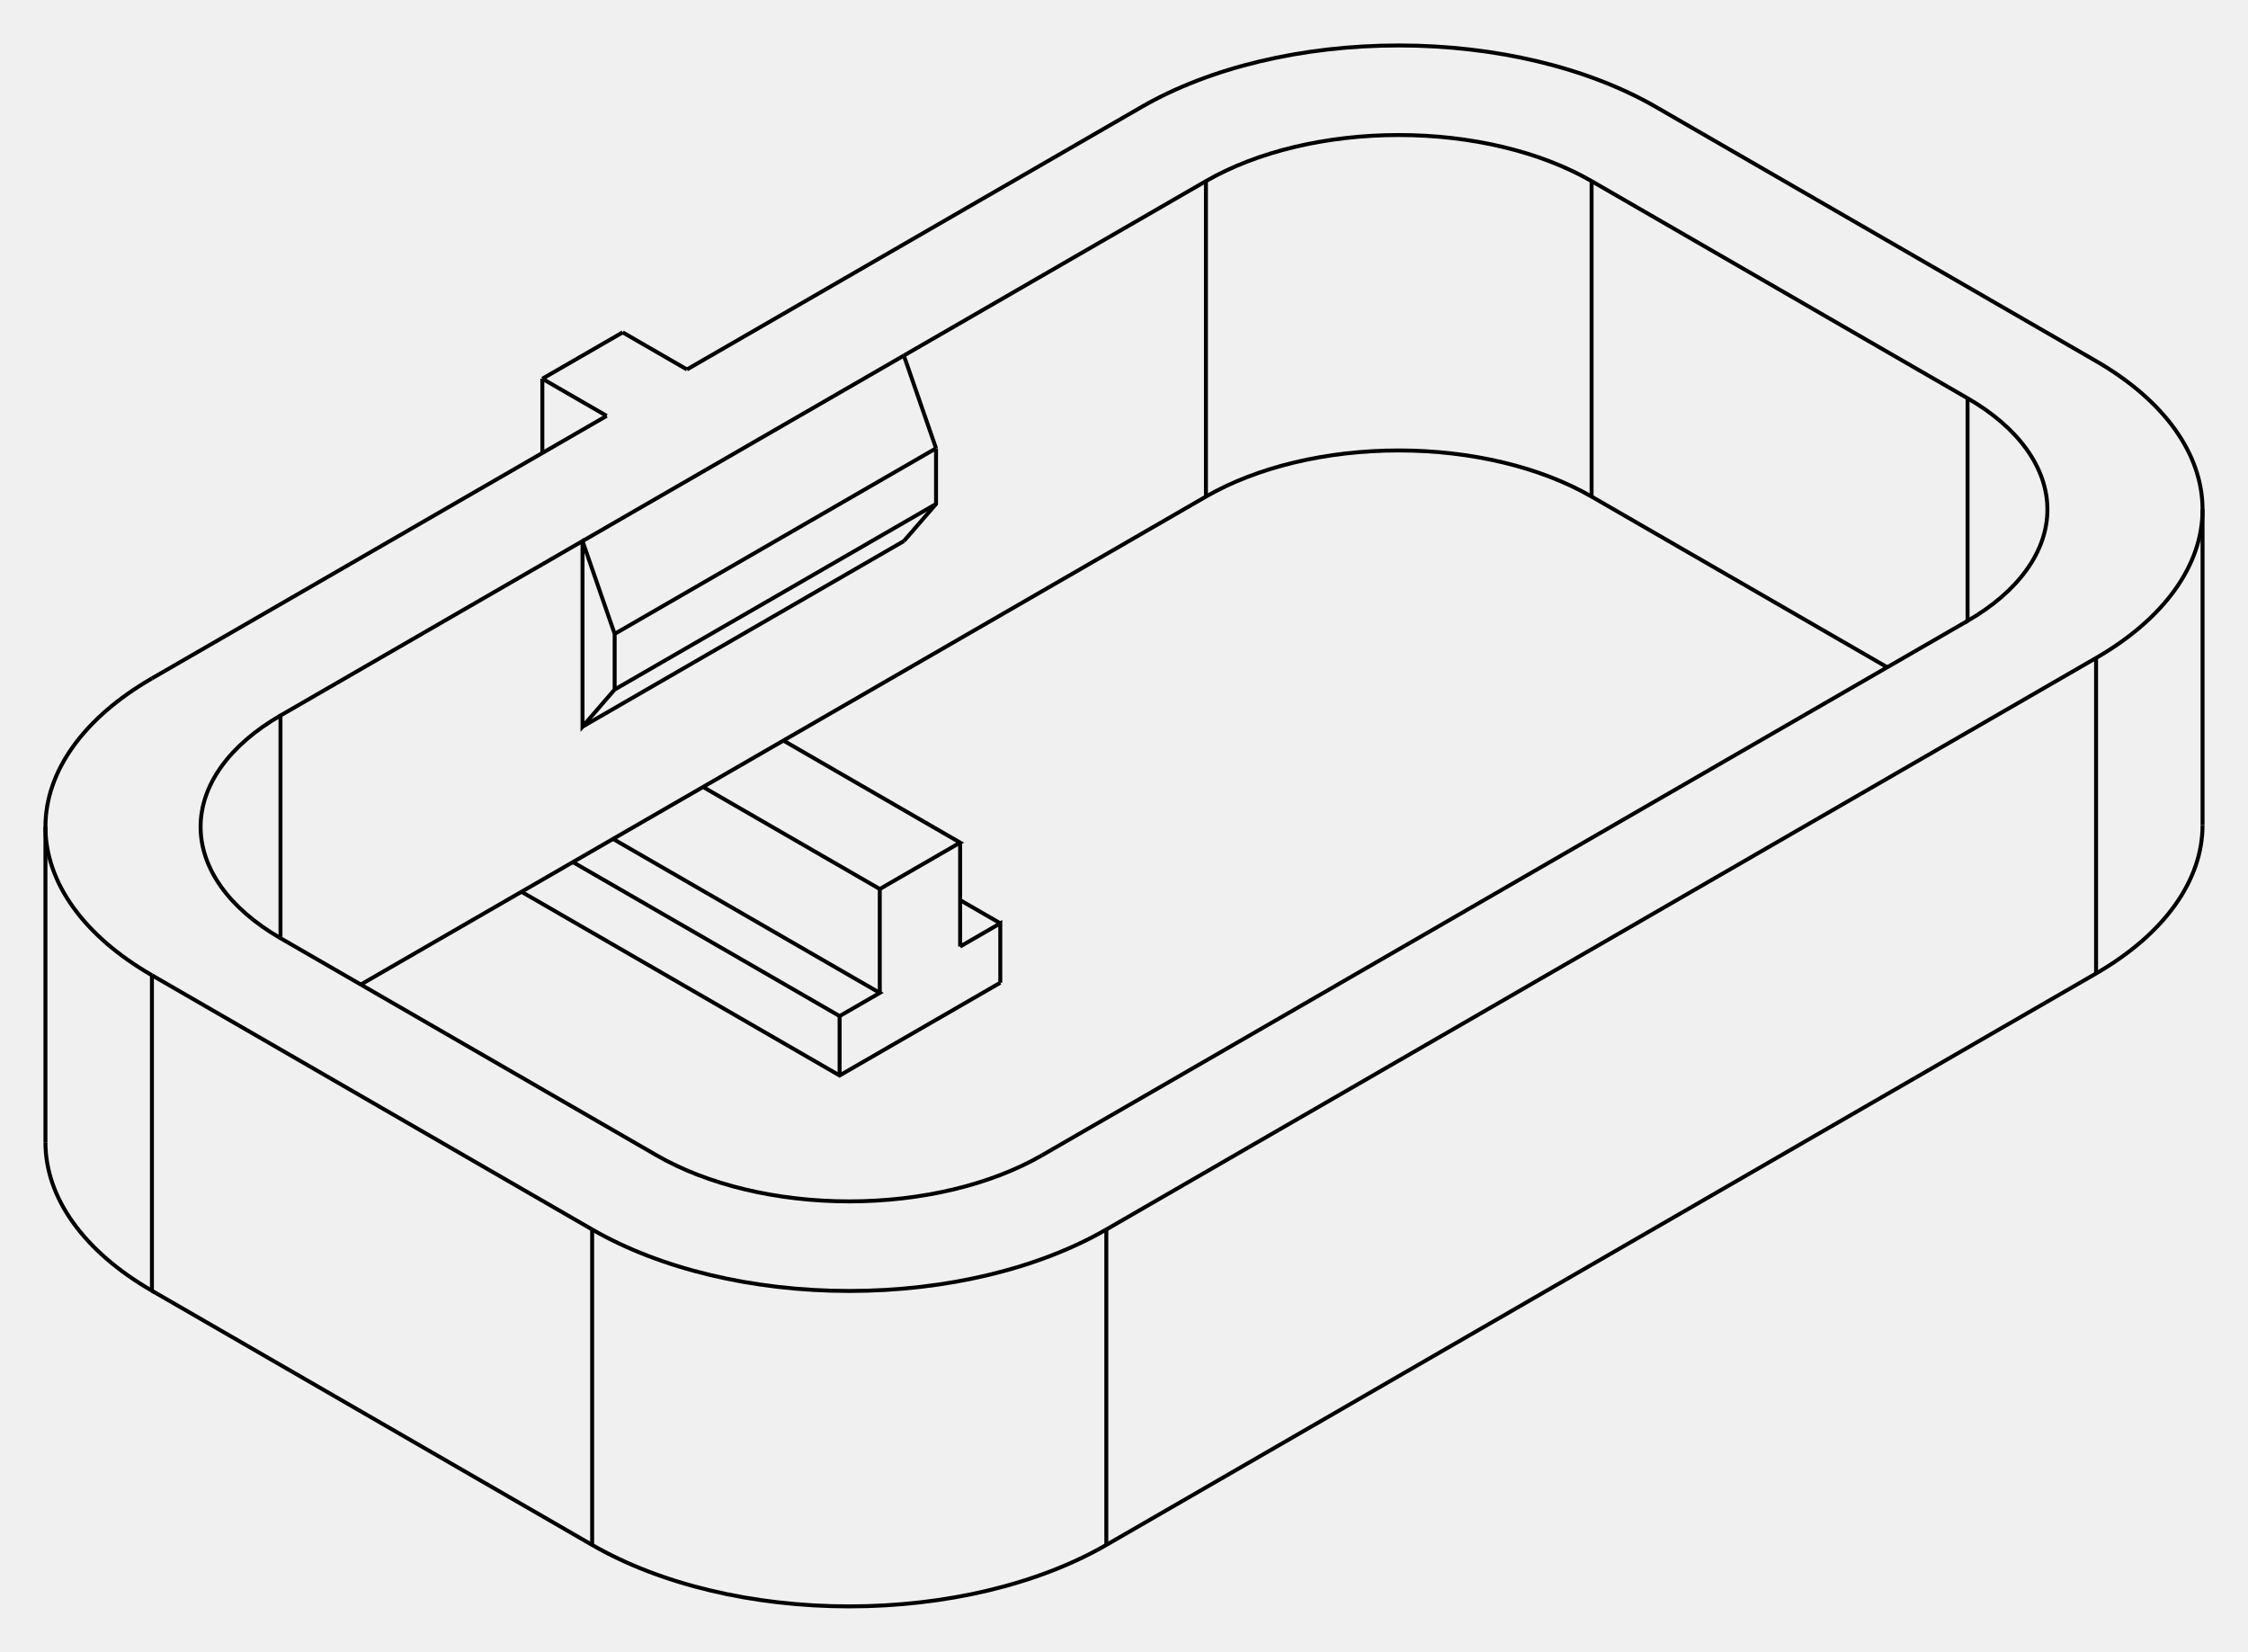
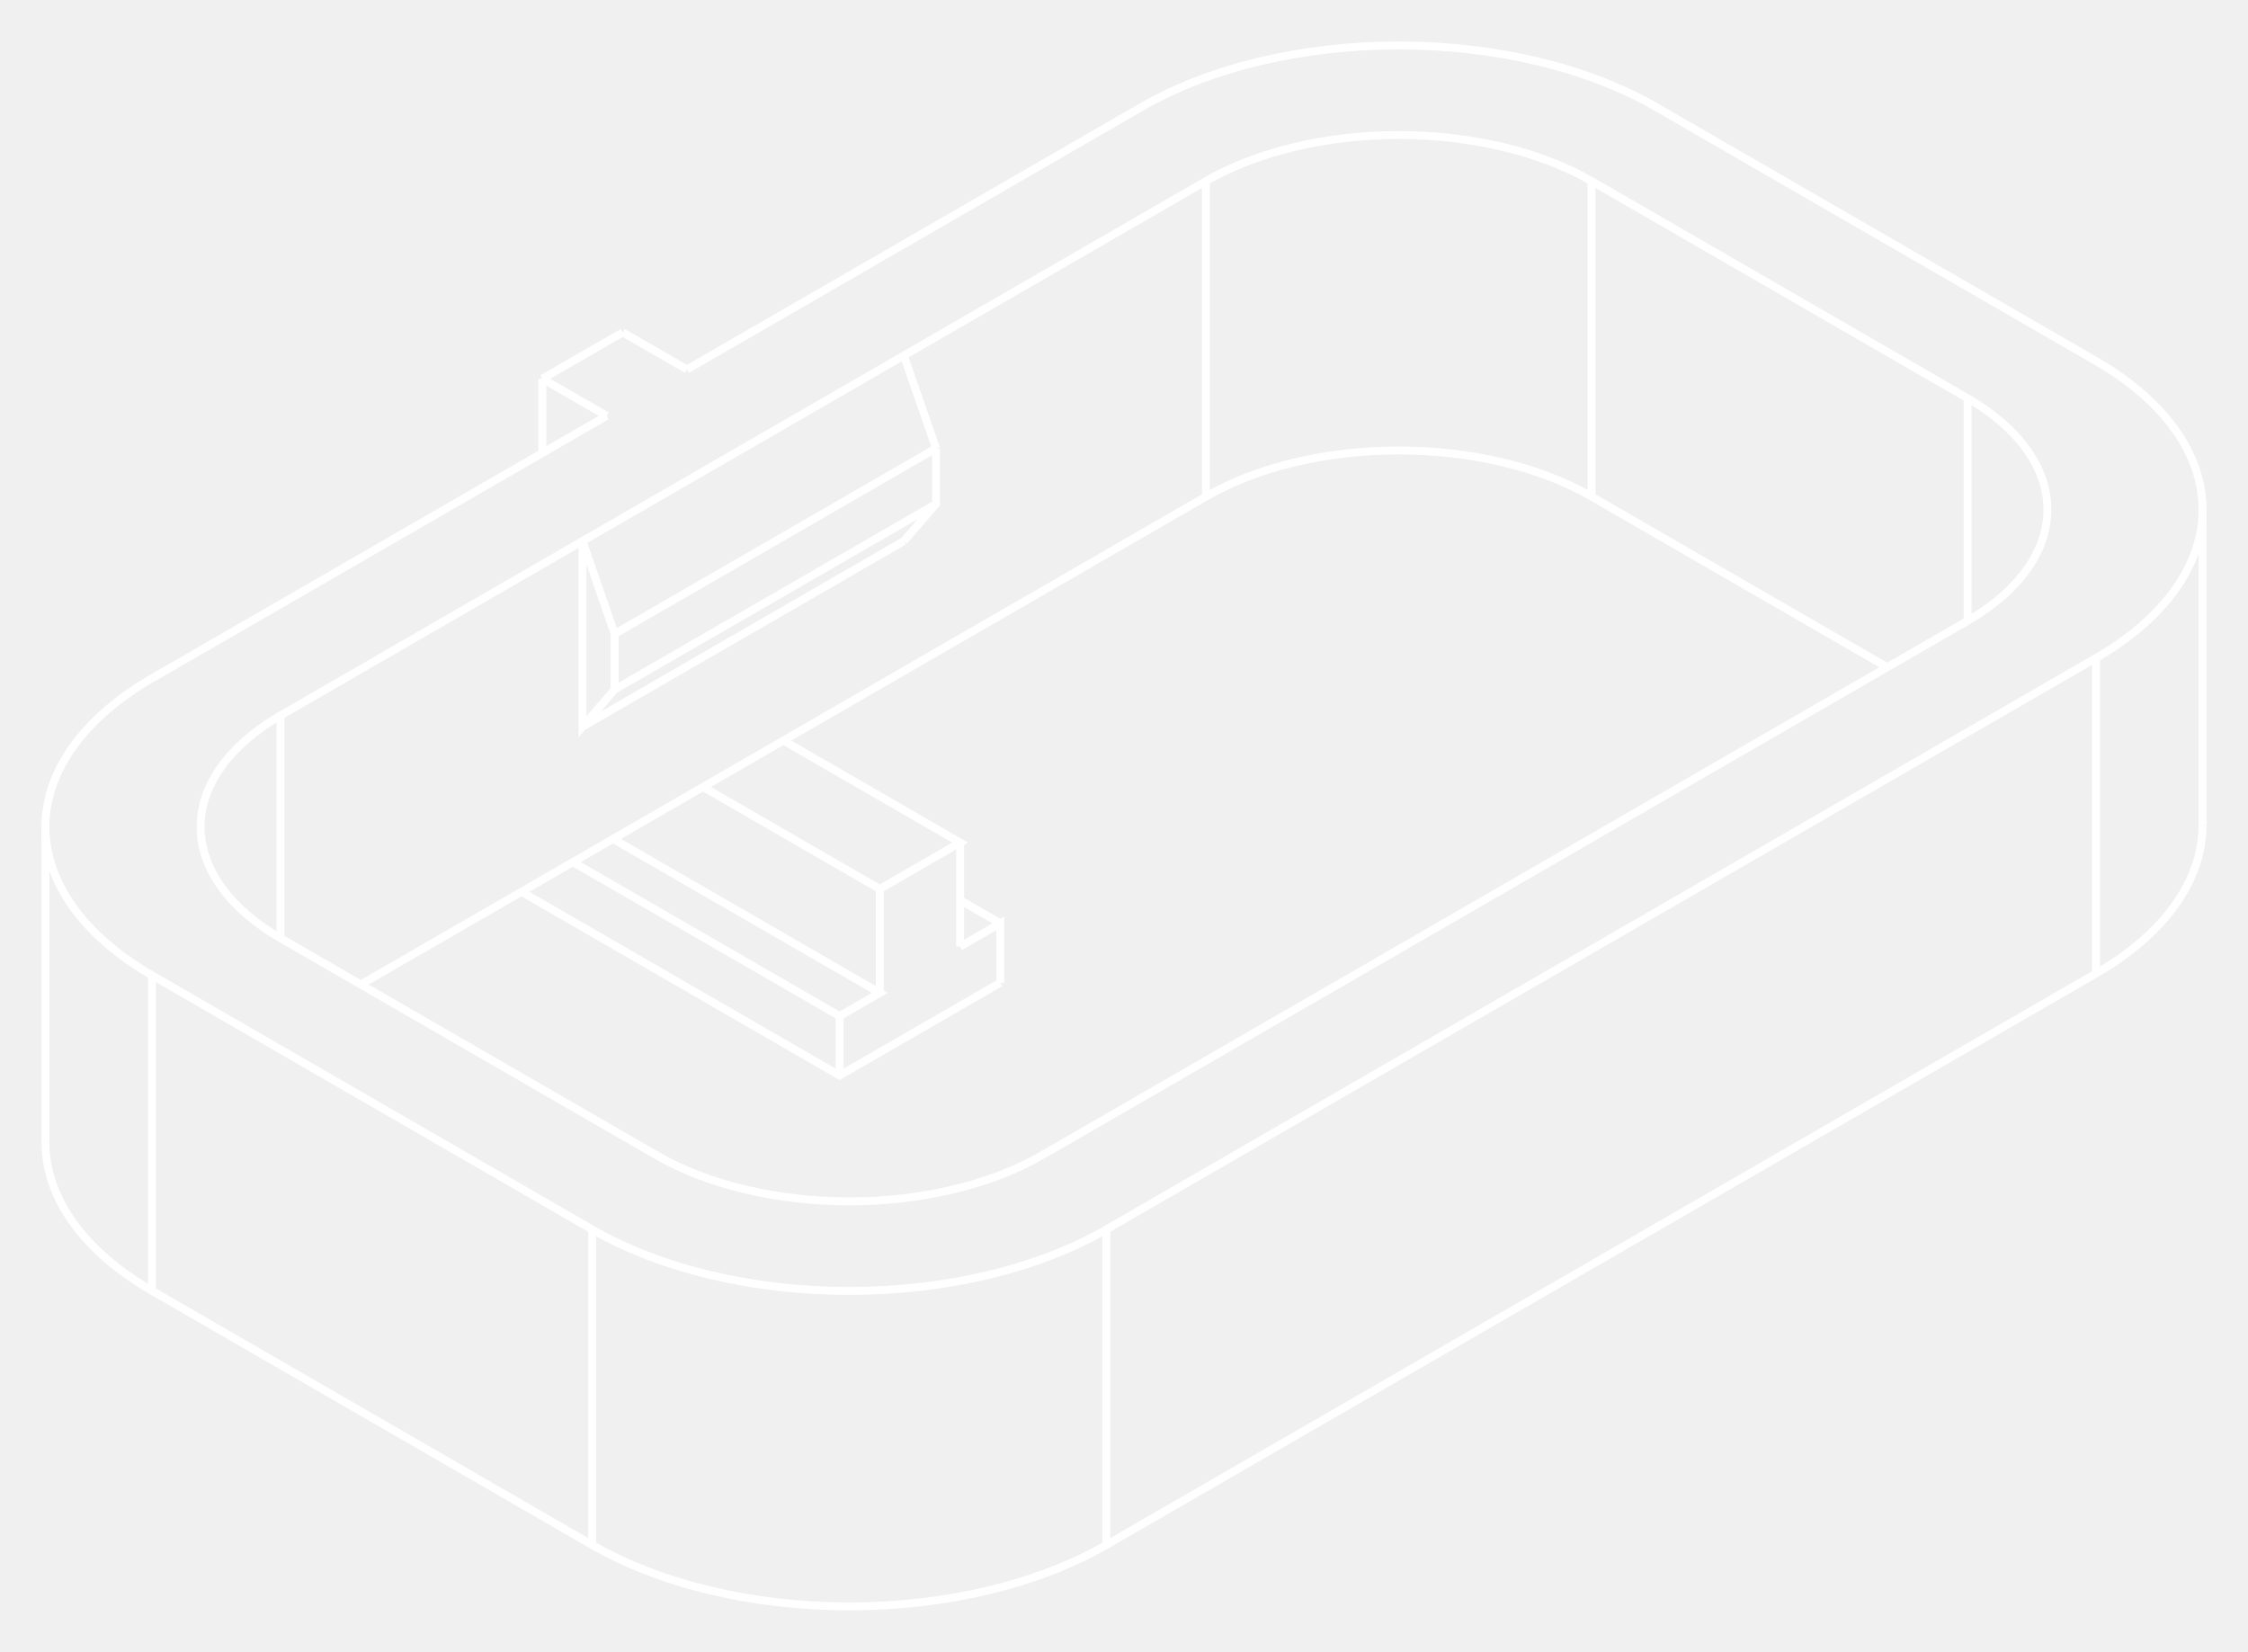
- <svg xmlns="http://www.w3.org/2000/svg" version="1.1" viewBox="-24.026 -19.56 49.466 36.345" fill="none" stroke="black" stroke-width="0.2%" vector-effect="non-scaling-stroke">
+ <svg xmlns="http://www.w3.org/2000/svg" version="1.1" viewBox="-24.026 -19.56 49.466 36.345" fill="none" stroke="white" stroke-width="0.4%" vector-effect="non-scaling-stroke">
  <path d="M -20.683 8.839 L -10.996 14.432 A 8 4.619 180 0 0 -5.339 15.784 A 8 4.619 180 0 0 0.318 14.432 L 22.097 1.858 A 8 4.619 180 0 0 23.831 0.359 A 8 4.619 180 0 0 24.44 -1.408" />
  <path d="M -20.683 1.898 L -10.996 7.491 A 8 4.619 180 0 0 -5.339 8.844 A 8 4.619 180 0 0 0.318 7.491 L 22.097 -5.083 A 8 4.619 180 0 0 23.831 -6.581 A 8 4.619 180 0 0 24.44 -8.349 A 8 4.619 180 0 0 23.831 -10.116 A 8 4.619 180 0 0 22.097 -11.615 L 12.41 -17.208 A 8 4.619 180 0 0 6.753 -18.56 A 8 4.619 180 0 0 1.096 -17.208 L -8.91 -11.431" />
  <path d="M -23.026 5.573 A 8 4.619 180 0 0 -22.417 7.34 A 8 4.619 180 0 0 -20.683 8.839 L -20.683 1.898" />
  <path d="M -20.683 -4.634 A 8 4.619 180 0 0 -22.417 -3.135 A 8 4.619 180 0 0 -23.026 -1.368 A 8 4.619 180 0 0 -22.417 0.4 A 8 4.619 180 0 0 -20.683 1.898" />
  <path d="M -16.087 2.102 L -8.556 -2.245 L -6.788 -3.266 L 2.51 -8.634 A 6 3.464 360 0 1 6.753 -9.649 A 6 3.464 360 0 1 10.996 -8.634 L 17.501 -4.879" />
  <path d="M -10.324 -12.247 L -8.91 -11.431" />
  <path d="M -12.092 -11.227 L -10.324 -12.247" />
  <path d="M -10.677 -10.41 L -12.092 -11.227" />
  <path d="M -10.677 -10.41 L -20.683 -4.634" />
  <path d="M -1.096 5.858 A 6 3.464 360 0 1 -5.339 6.873 A 6 3.464 360 0 1 -9.581 5.858 L -17.854 1.082 L -17.854 -3.817 L -11.208 -7.655 L -11.208 -3.572 L -10.501 -4.389 L -10.501 -5.613 L -11.208 -7.655" />
  <path d="M -17.854 1.082 A 6 3.464 360 0 1 -19.155 -0.042 A 6 3.464 360 0 1 -19.612 -1.368 A 6 3.464 360 0 1 -19.155 -2.693 A 6 3.464 360 0 1 -17.854 -3.817" />
  <path d="M -4.137 -11.737 L -11.208 -7.655" />
  <path d="M -4.137 -11.737 L 2.51 -15.575 A 6 3.464 360 0 1 6.753 -16.589 A 6 3.464 360 0 1 10.996 -15.575 L 19.269 -10.798 A 6 3.464 360 0 1 20.569 -9.674 A 6 3.464 360 0 1 21.026 -8.349 A 6 3.464 360 0 1 20.569 -7.023 A 6 3.464 360 0 1 19.269 -5.899 L 19.269 -10.798" />
  <path d="M 19.269 -5.899 L 12.622 -2.062 L 5.551 2.021 L -1.096 5.858" />
  <path d="M -12.092 -9.594 L -12.092 -11.227" />
  <path d="M -10.536 -1.102 L -4.667 2.286 L -5.551 2.796 L -11.42 -0.592" />
  <path d="M -4.667 2.286 L -4.667 0 L -8.556 -2.245" />
  <path d="M -4.137 -7.655 L -11.208 -3.572" />
  <path d="M -6.788 -3.266 L -2.899 -1.021 L -4.667 0" />
  <path d="M -2.899 1.266 L -2.899 -1.021" />
  <path d="M -3.429 -9.696 L -10.501 -5.613" />
  <path d="M -3.429 -9.696 L -4.137 -11.737" />
  <path d="M -2.015 2.062 L -5.551 4.103 L -12.551 0.061" />
  <path d="M -2.015 2.062 L -2.015 0.755 L -2.899 1.266" />
  <path d="M -5.551 4.103 L -5.551 2.796" />
  <path d="M -3.429 -8.471 L -10.501 -4.389" />
  <path d="M -4.137 -7.655 L -3.429 -8.471 L -3.429 -9.696" />
  <path d="M -2.899 0.245 L -2.015 0.755" />
  <path d="M -10.996 14.432 L -10.996 7.491" />
  <path d="M 0.318 14.432 L 0.318 7.491" />
  <path d="M 22.097 1.858 L 22.097 -5.083" />
  <path d="M 2.51 -8.634 L 2.51 -15.575" />
  <path d="M 10.996 -8.634 L 10.996 -15.575" />
  <path d="M -23.026 -1.368 L -23.026 5.573" />
  <path d="M 24.44 -8.349 L 24.44 -1.408" />
</svg>
